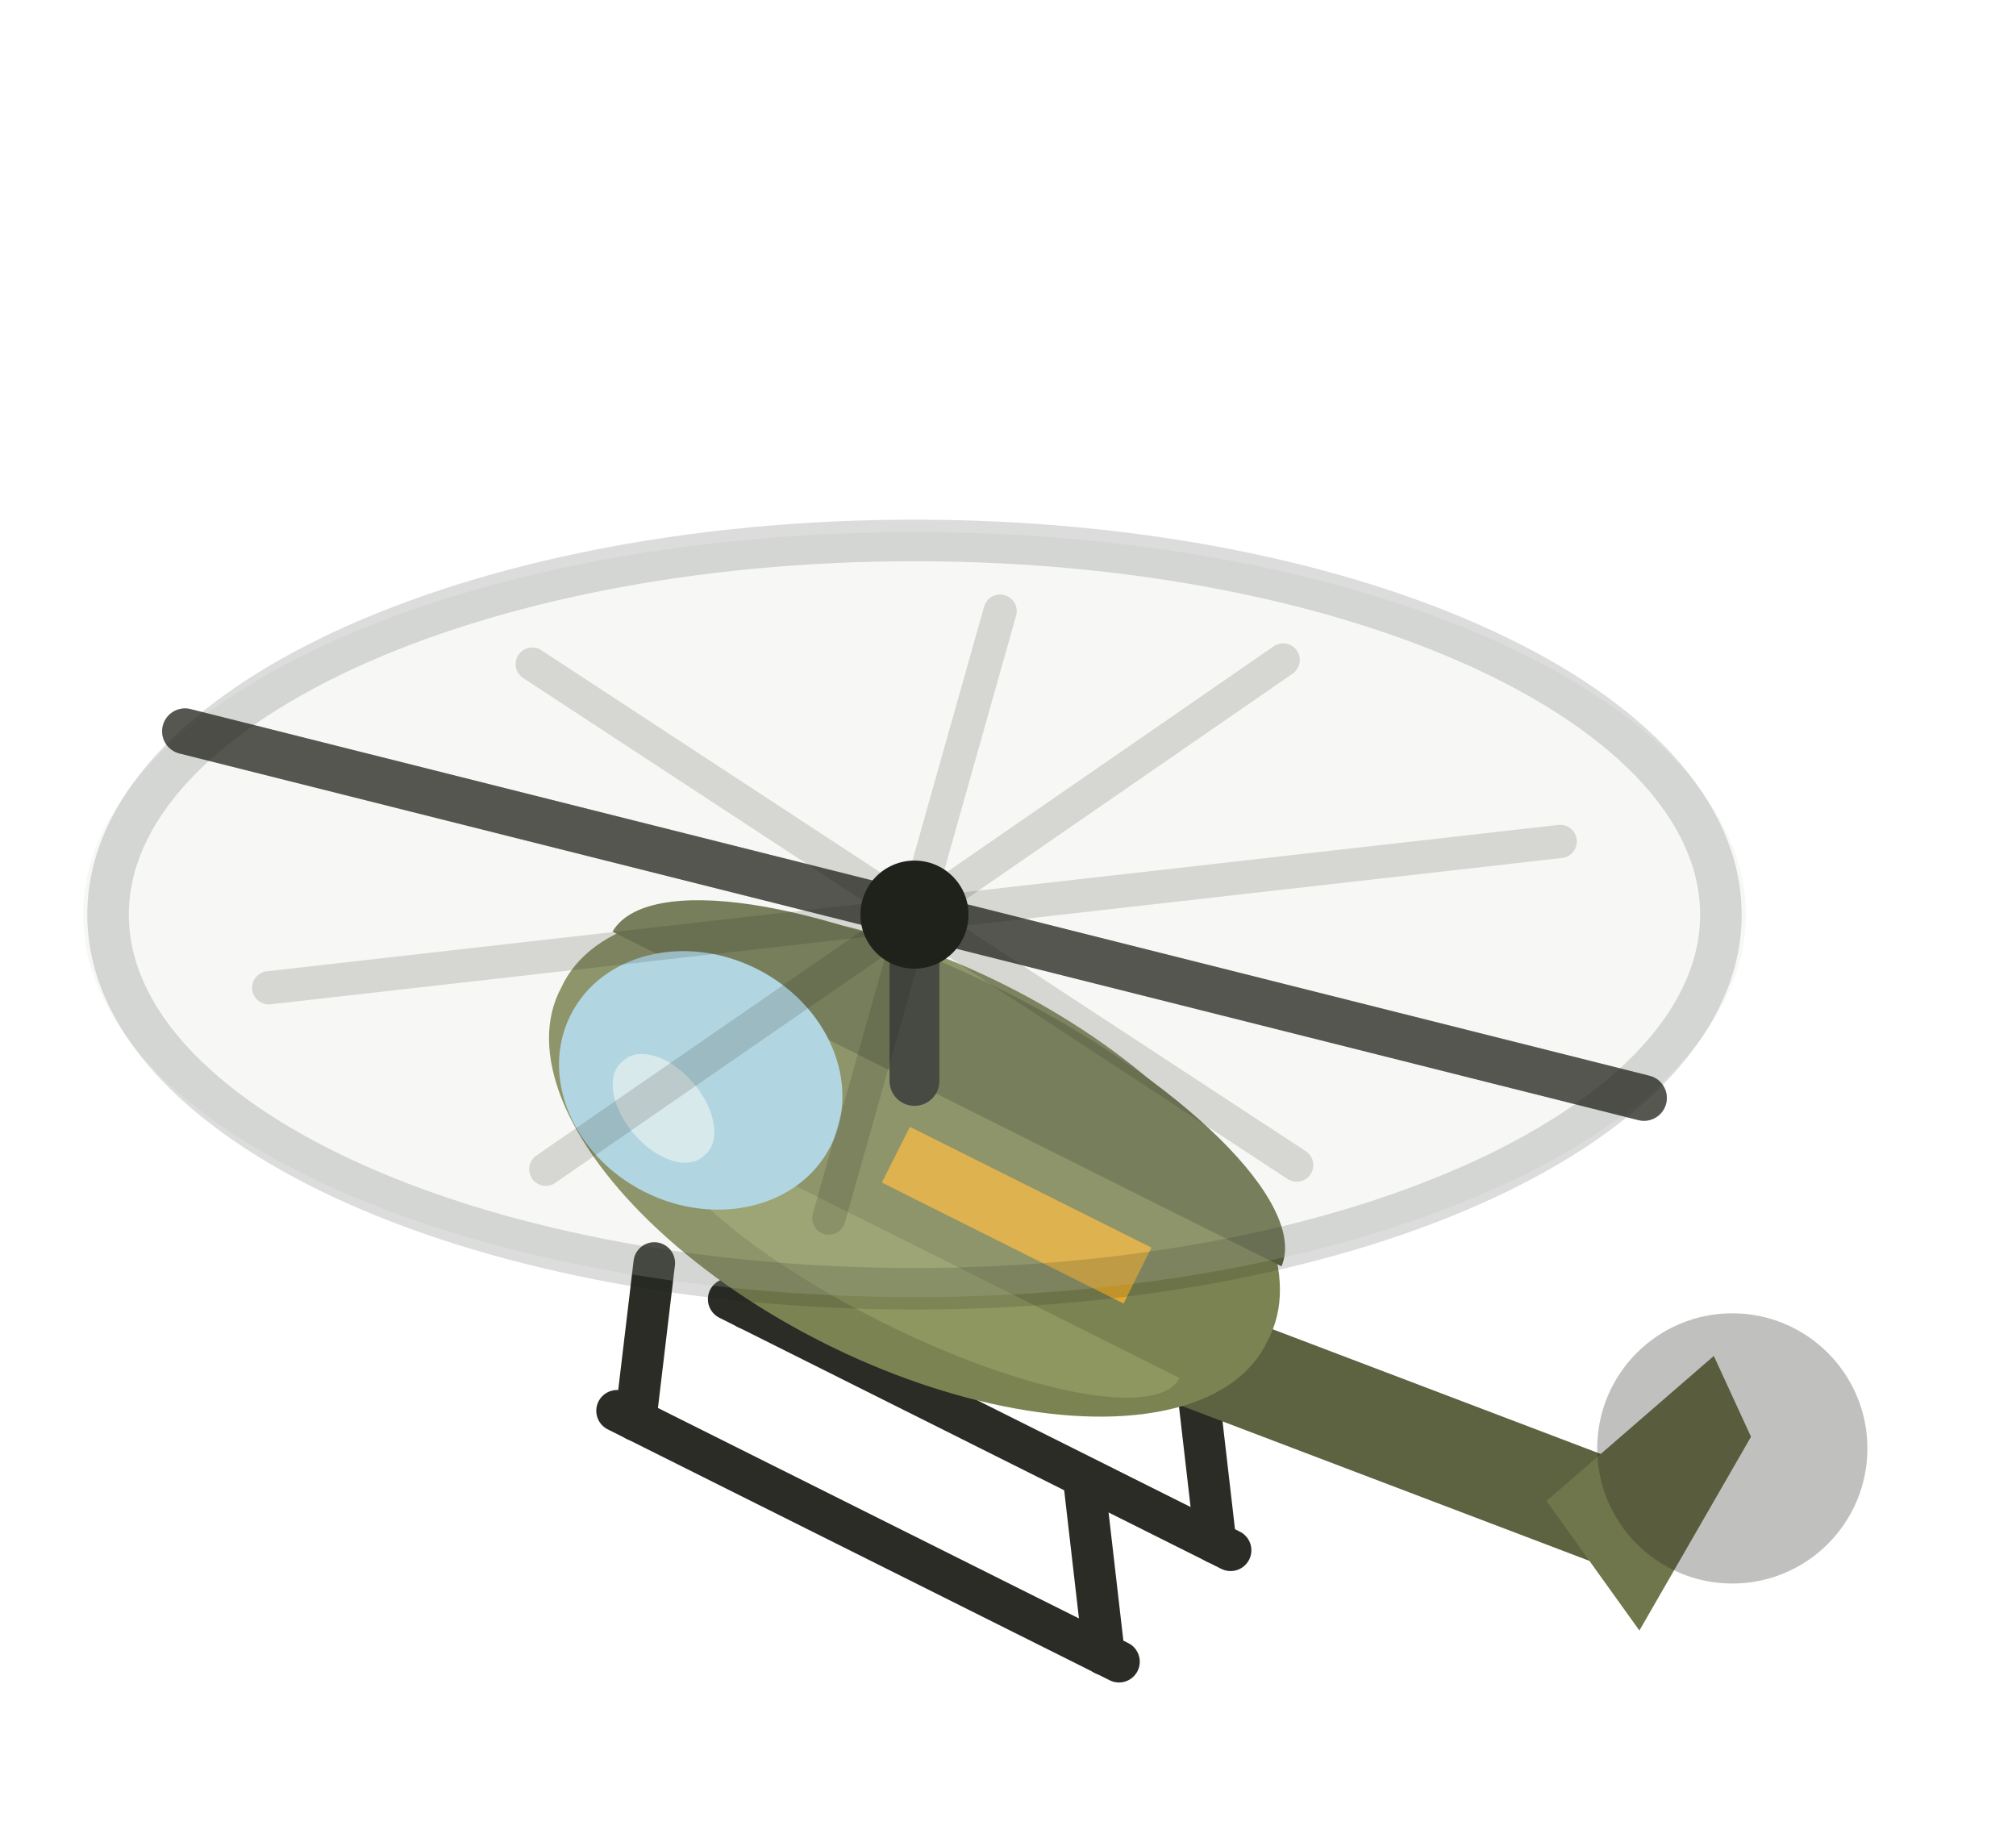
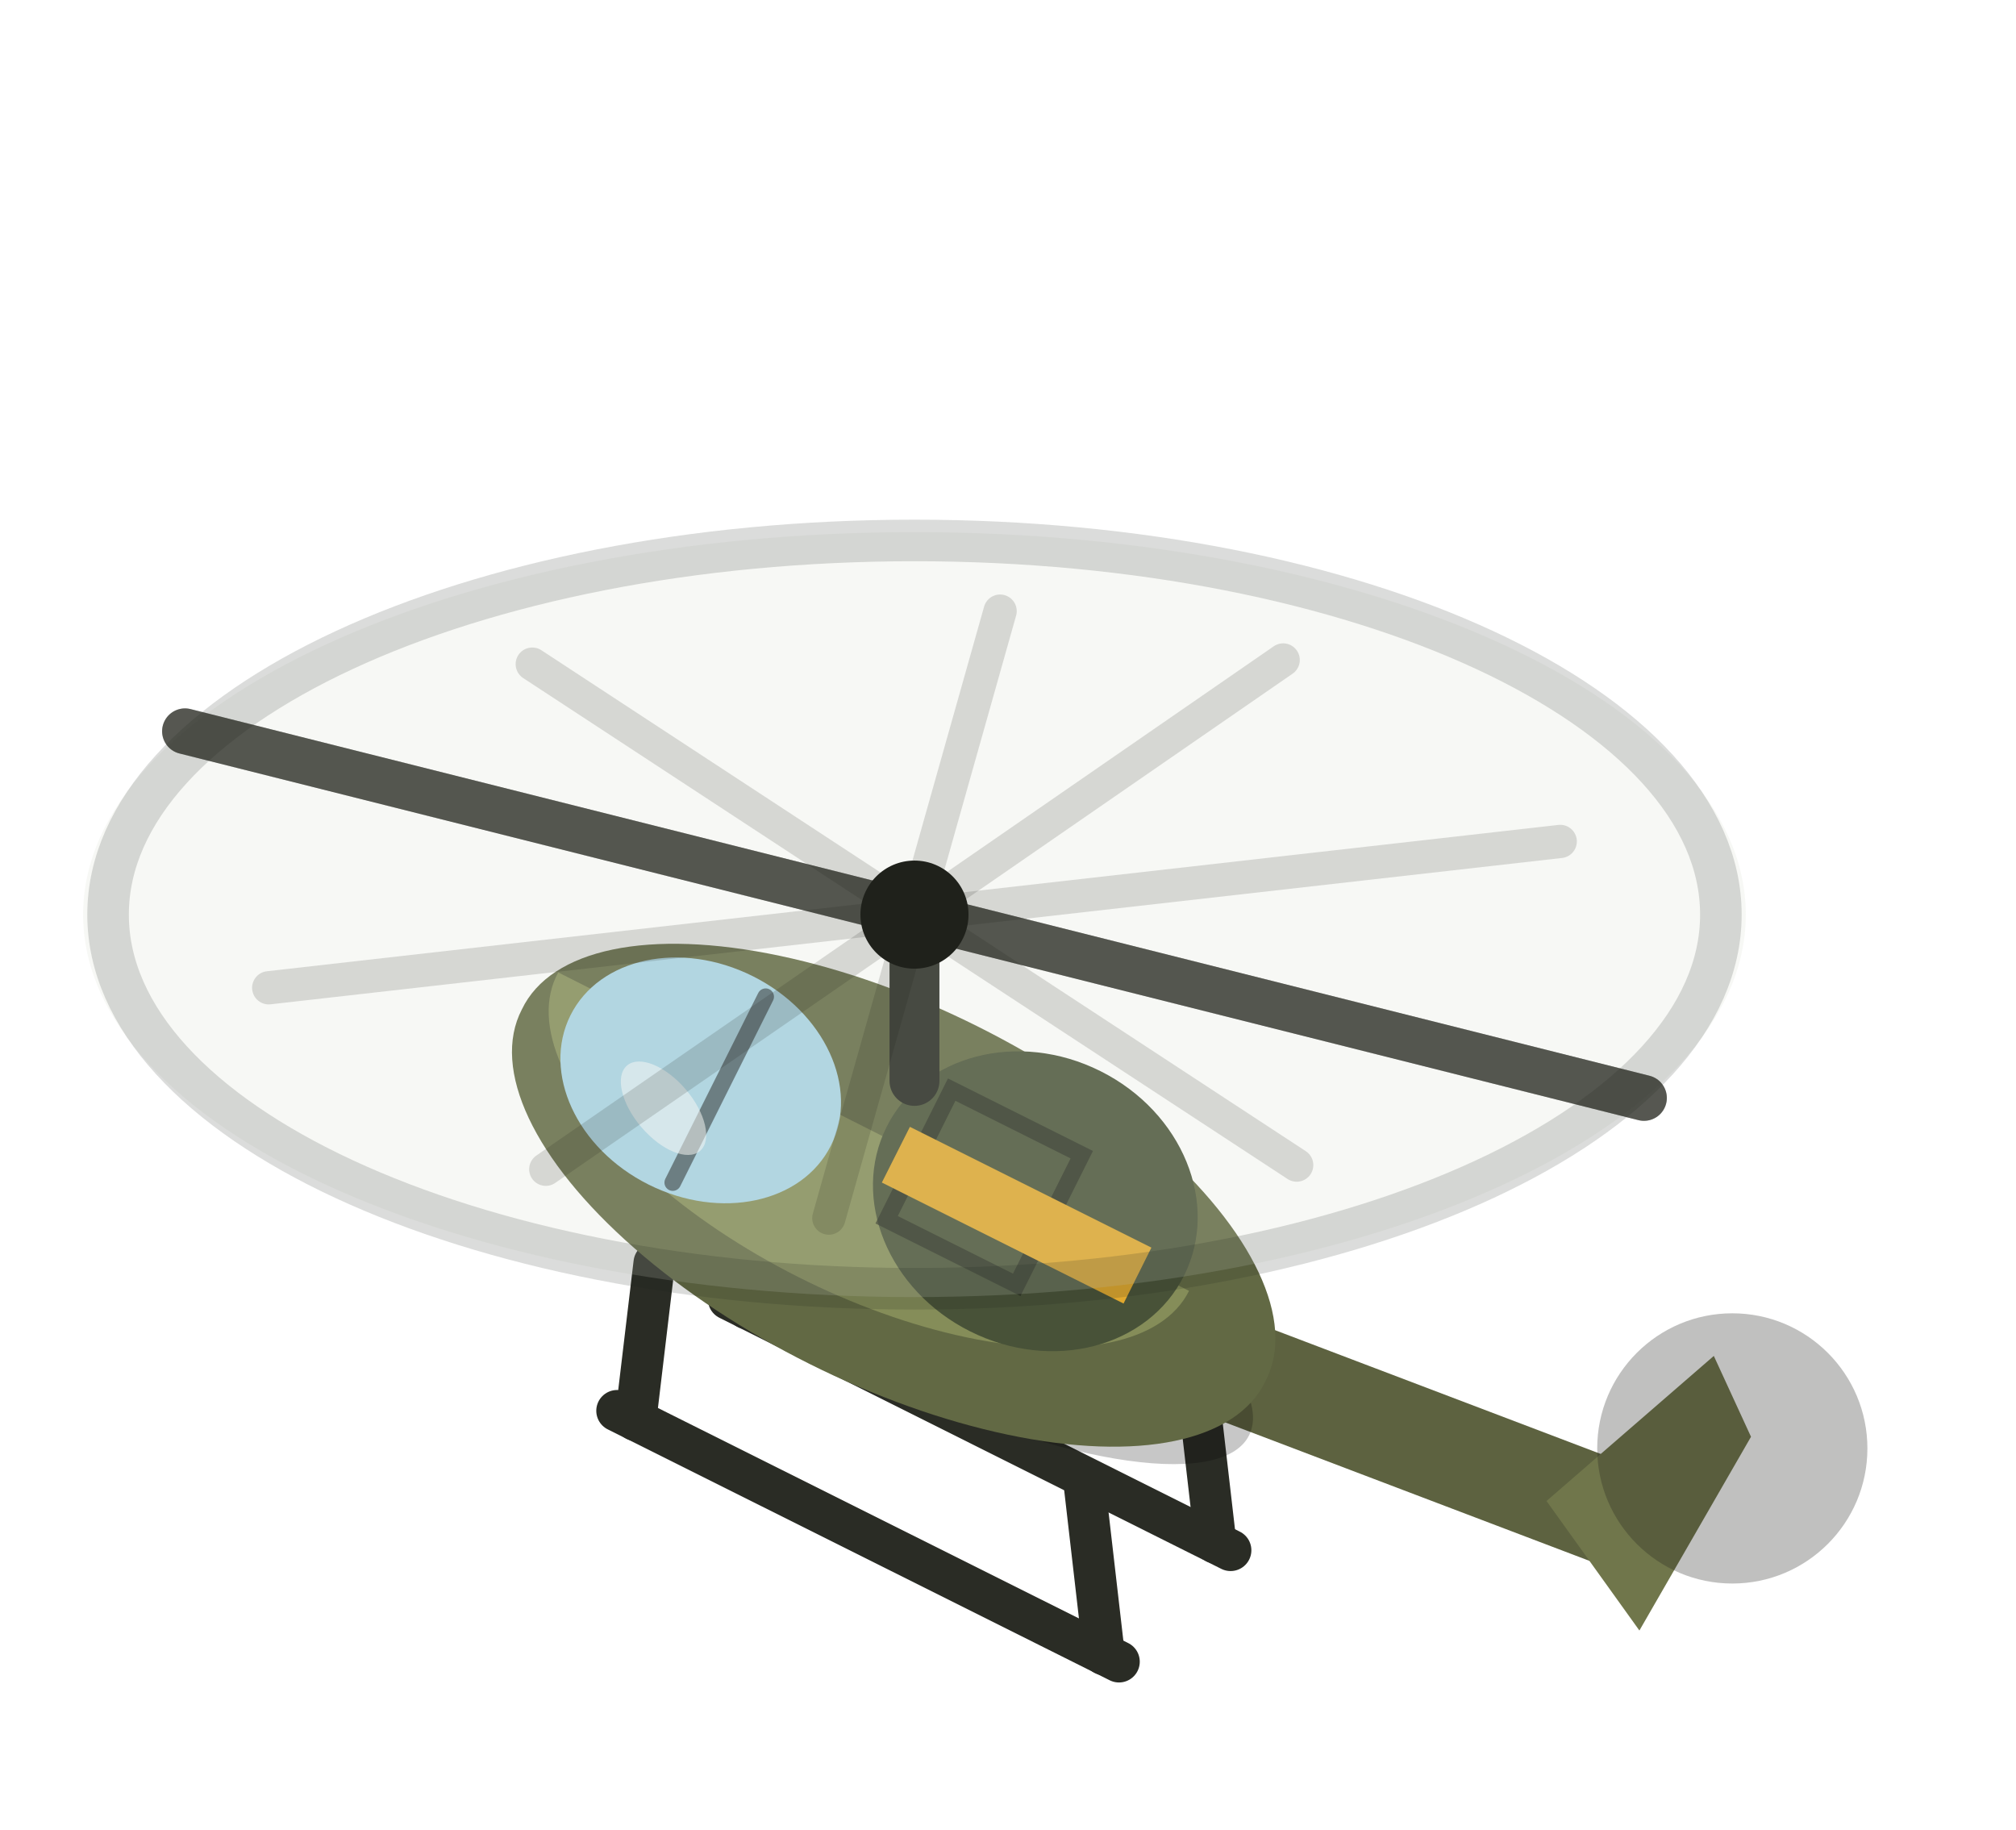
<svg xmlns="http://www.w3.org/2000/svg" width="97" height="88" viewBox="-44 -71 97 88">
  <rect id="bounds" x="-44" y="-71" width="97" height="88" fill="#000" fill-opacity="0" />
  <path d="M9.84 8.94L-14.31 -3.13" fill="none" stroke="#2a2c25" stroke-width="2" stroke-linecap="round" />
  <path d="M9.12 8.59L8.14 0.09" fill="none" stroke="#2a2c25" stroke-width="2" stroke-linecap="round" />
  <path d="M-13.42 -2.68L-12.52 -10.24" fill="none" stroke="#2a2c25" stroke-width="2" stroke-linecap="round" />
  <path d="M15.21 3.58L-8.94 -8.5" fill="none" stroke="#2a2c25" stroke-width="2" stroke-linecap="round" />
  <path d="M14.49 3.22L13.51 -5.27" fill="none" stroke="#2a2c25" stroke-width="2" stroke-linecap="round" />
  <path d="M-8.05 -8.05L-7.16 -15.6" fill="none" stroke="#2a2c25" stroke-width="2" stroke-linecap="round" />
  <path d="M8.94 -7.53L33.99 1.99" fill="none" stroke="#5d6240" stroke-width="5" stroke-linecap="round" />
  <path d="M30.41 1.21L38.46 -5.77L40.25 -1.88L34.88 7.44Z" fill="#70764b" />
  <path d="M45.85 -1.32A6.5 6.5 0 1 1 32.85 -1.32A6.5 6.5 0 1 1 45.85 -1.32" fill="rgba(30,32,25,.28)" />
-   <path d="M-16.99 -23.5A19 9.5 -153.43 1 1 16.99 -6.5A19 9.5 -153.43 1 1 -16.99 -23.5" fill="#7c8352" />
-   <path d="M-14.53 -26.18A18 6 -153.43 0 1 17.66 -10.08" fill="#5f6640" />
-   <path d="M12.75 -4.71A14 4 -153.43 1 1 -12.3 -17.24" fill="#8f9760" />
-   <path d="M-16.55 -22.16A7 6 -153.43 1 1 -4.02 -15.89A7 6 -153.43 1 1 -16.55 -22.16" fill="#a9d4e6" />
-   <path d="M-14.02 -19.96A3 1.8 -130.52 1 1 -10.13 -15.4A3 1.8 -130.52 1 1 -14.02 -19.96" fill="rgba(255,255,255,.55)" />
+   <path d="M-16.1 -18.05A18 5.5 -153.43 1 1 16.1 -1.95A18 5.5 -153.43 1 1 -16.1 -18.05" fill="rgba(0,0,0,.22)" />
+   <path d="M-18.89 -22.44A20 9 -153.43 1 1 16.89 -4.56A20 9 -153.43 1 1 -18.89 -22.44" fill="#626944" />
+   <path d="M13.21 -8.9A17 7.8 -153.43 1 1 -17.14 -24.22" fill="#858d59" />
+   <path d="M-1.34 -16.79A8 7 -153.43 1 1 12.97 -9.63A8 7 -153.43 1 1 -1.34 -16.79" fill="#485238" />
+   <path d="M-16.55 -22.16A7 5.6 -153.43 1 1 -4.02 -15.89A7 5.6 -153.43 1 1 -16.55 -22.16" fill="#a9d4e6" />
+   <path d="M-11.63 -14.11L-7.16 -23.05" fill="none" stroke="rgba(35,45,48,.65)" stroke-width="0.8" stroke-linecap="round" />
+   <path d="M-13.83 -19.74A2.7 1.4 -130.52 1 1 -10.32 -15.63A2.7 1.4 -130.52 1 1 -13.83 -19.74" fill="rgba(255,255,255,.52)" />
+   <path d="M4.92 -9.19L-1.34 -12.32L1.79 -18.58L8.05 -15.45Z" fill="none" stroke="rgba(33,38,27,.65)" stroke-width="0.8" stroke-linecap="round" />
  <path d="M10.06 -8.29L-1.57 -14.11L-0.22 -16.79L11.4 -10.98Z" fill="#e0a82e" />
  <path d="M0 -19L0 -26" fill="none" stroke="#23251f" stroke-width="2.4" stroke-linecap="round" />
  <path d="M40 -27A40 18.4 0 1 1 -40 -27A40 18.4 0 1 1 40 -27" fill="rgba(215,222,205,.2)" />
  <path d="M38.8 -27A38.8 18 0 1 1 -38.8 -27A38.8 18 0 1 1 38.8 -27" fill="none" stroke="rgba(30,32,25,.16)" stroke-width="2" stroke-linecap="round" />
  <path d="M35.1 -18.18L-35.1 -35.82" fill="none" stroke="rgba(30,32,25,.5)" stroke-width="2.2" stroke-linecap="round" />
  <path d="M-35.1 -35.82L35.1 -18.18" fill="none" stroke="rgba(30,32,25,.5)" stroke-width="2.2" stroke-linecap="round" />
  <path d="M-4.12 -12.4L4.12 -41.6" fill="none" stroke="rgba(30,32,25,.15)" stroke-width="1.6" stroke-linecap="round" />
  <path d="M-31.07 -23.48L31.07 -30.52" fill="none" stroke="rgba(30,32,25,.15)" stroke-width="1.6" stroke-linecap="round" />
  <path d="M-18.39 -39.05L18.39 -14.95" fill="none" stroke="rgba(30,32,25,.15)" stroke-width="1.6" stroke-linecap="round" />
  <path d="M17.74 -39.25L-17.74 -14.75" fill="none" stroke="rgba(30,32,25,.15)" stroke-width="1.6" stroke-linecap="round" />
  <path d="M2.6 -27A2.6 2.6 0 1 1 -2.6 -27A2.6 2.6 0 1 1 2.6 -27" fill="#1f211b" />
</svg>
